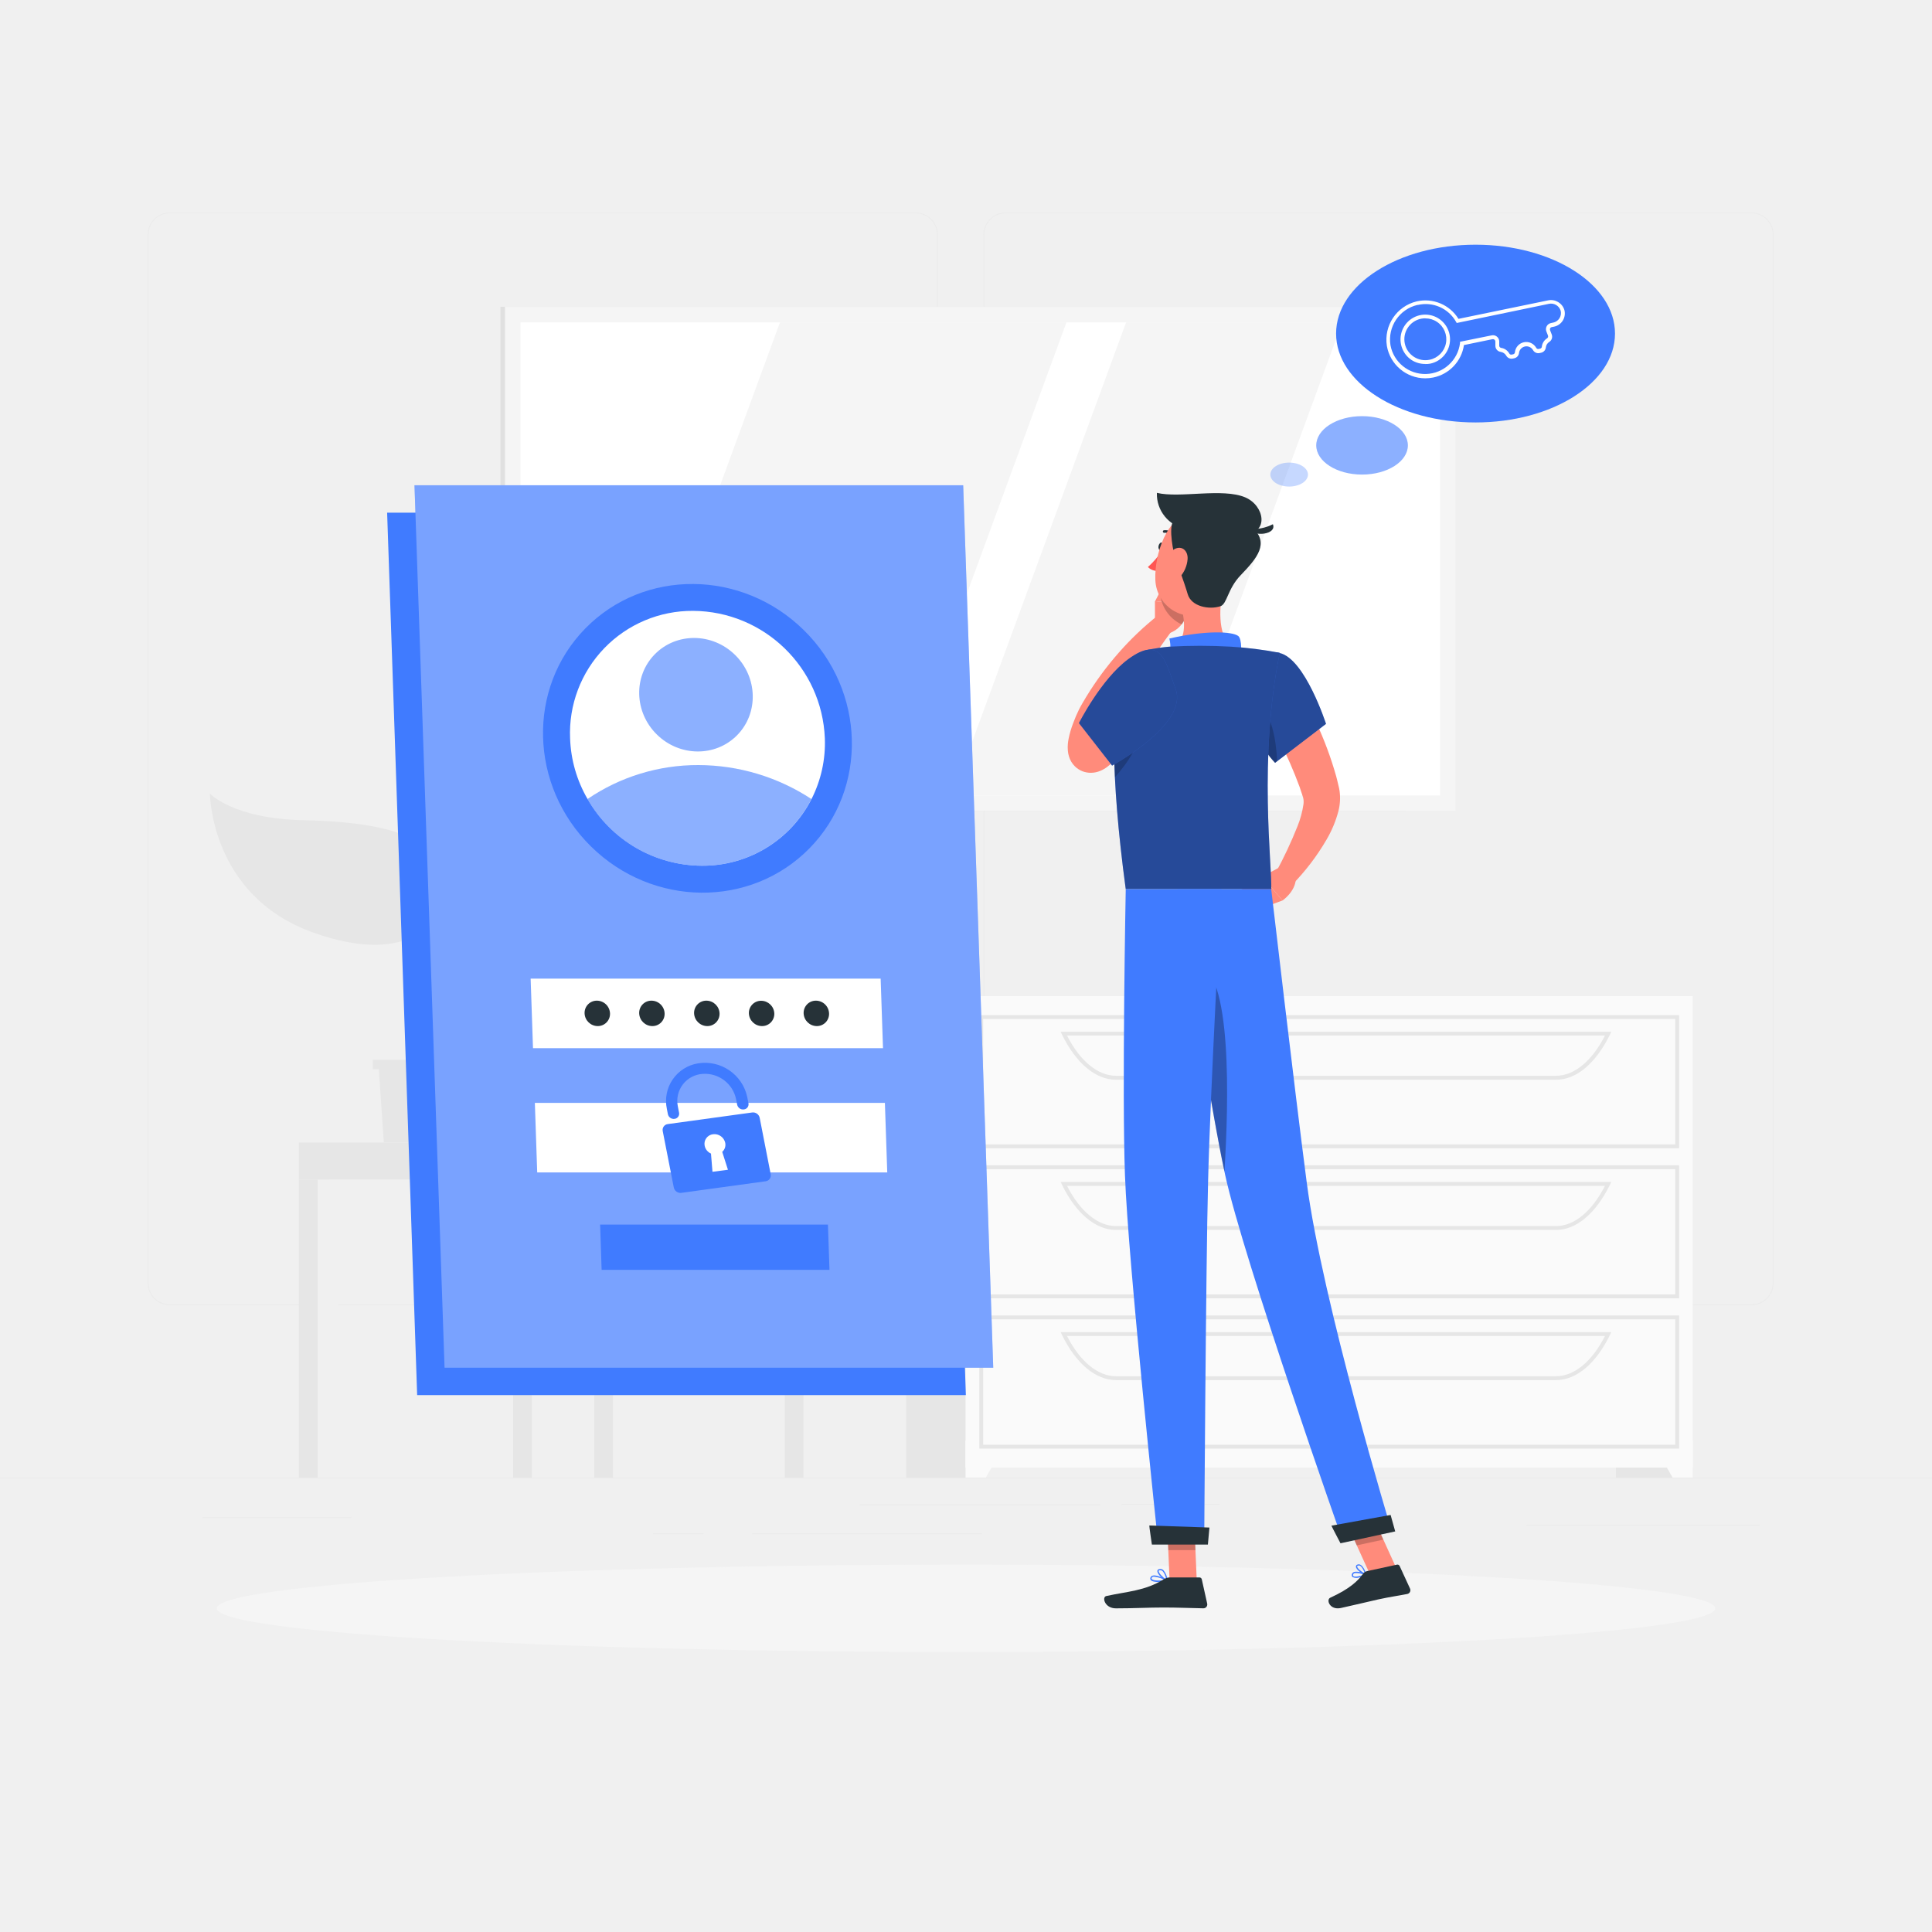
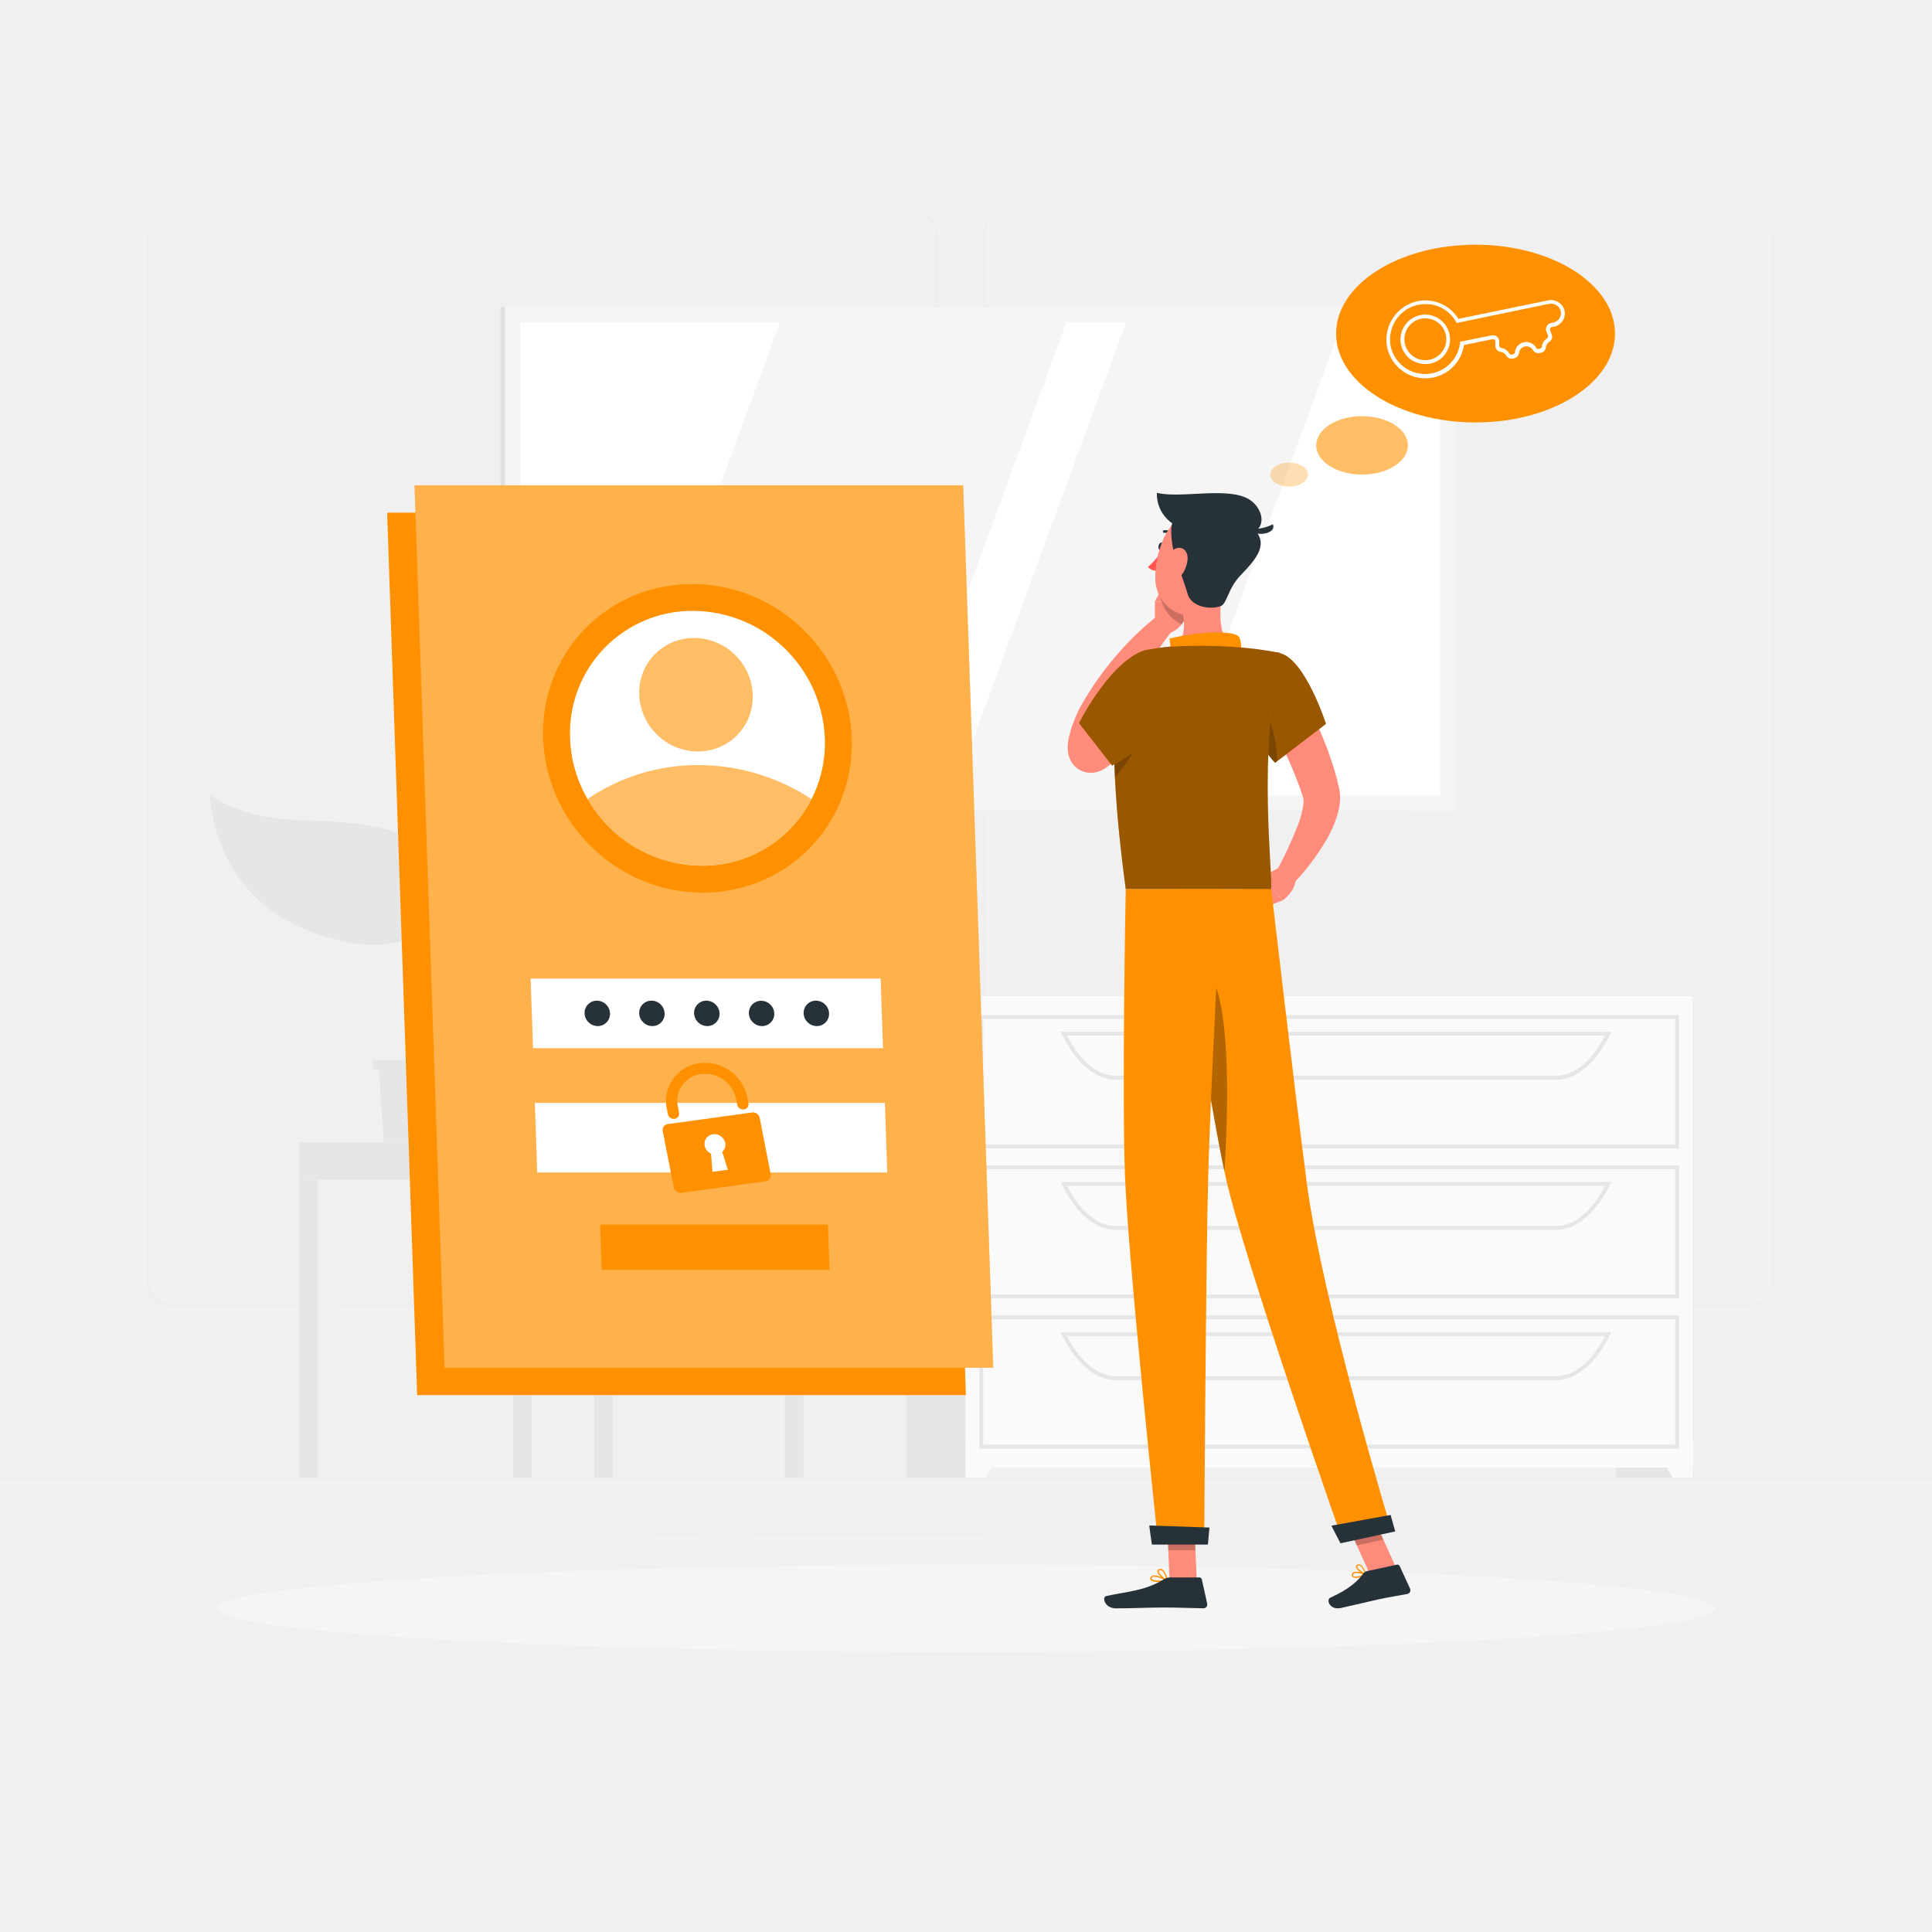
<svg xmlns="http://www.w3.org/2000/svg" viewBox="0 0 500 500">
-   <g id="freepik--background-complete--inject-68">
+   <g id="freepik--background-complete--inject-111">
    <rect y="382.4" width="500" height="0.25" style="fill:#ebebeb" />
    <rect x="290.21" y="389.21" width="25.46" height="0.25" style="fill:#ebebeb" />
    <rect x="395.11" y="394.62" width="60.33" height="0.25" style="fill:#ebebeb" />
    <rect x="222.46" y="389.33" width="62.33" height="0.25" style="fill:#ebebeb" />
    <rect x="169" y="396.81" width="13.04" height="0.25" style="fill:#ebebeb" />
    <rect x="194.71" y="396.81" width="59.38" height="0.25" style="fill:#ebebeb" />
    <rect x="52.46" y="392.59" width="38.45" height="0.25" style="fill:#ebebeb" />
    <path d="M237,337.8H43.91a5.71,5.71,0,0,1-5.7-5.71V60.66A5.71,5.71,0,0,1,43.91,55H237a5.71,5.71,0,0,1,5.71,5.71V332.09A5.71,5.71,0,0,1,237,337.8ZM43.91,55.2a5.46,5.46,0,0,0-5.45,5.46V332.09a5.46,5.46,0,0,0,5.45,5.46H237a5.47,5.47,0,0,0,5.46-5.46V60.66A5.47,5.47,0,0,0,237,55.2Z" style="fill:#ebebeb" />
    <path d="M453.31,337.8H260.21a5.72,5.72,0,0,1-5.71-5.71V60.66A5.72,5.72,0,0,1,260.21,55h193.1A5.71,5.71,0,0,1,459,60.66V332.09A5.71,5.71,0,0,1,453.31,337.8ZM260.21,55.2a5.47,5.47,0,0,0-5.46,5.46V332.09a5.47,5.47,0,0,0,5.46,5.46h193.1a5.47,5.47,0,0,0,5.46-5.46V60.66a5.47,5.47,0,0,0-5.46-5.46Z" style="fill:#ebebeb" />
    <polygon points="195.96 295.67 129.56 295.67 125.53 249.17 191.93 249.17 195.96 295.67" style="fill:#e6e6e6" />
    <polygon points="199.4 295.67 133 295.67 128.97 249.17 195.37 249.17 199.4 295.67" style="fill:#f0f0f0" />
    <polygon points="142.08 285.68 139.86 259.15 186.29 259.15 188.51 285.68 142.08 285.68" style="fill:#fff" />
    <rect x="203.1" y="295.67" width="7.79" height="86.73" style="fill:#e6e6e6" />
    <rect x="207.94" y="295.67" width="5.41" height="86.73" style="fill:#f0f0f0" />
    <rect x="137.94" y="295.67" width="75.41" height="9.57" transform="translate(351.29 600.91) rotate(180)" style="fill:#f0f0f0" />
    <rect x="132.81" y="305.24" width="7.79" height="77.16" style="fill:#e6e6e6" />
    <rect x="137.65" y="305.24" width="5.41" height="77.16" style="fill:#f0f0f0" />
    <rect x="77.36" y="305.24" width="7.79" height="77.16" style="fill:#e6e6e6" />
    <rect x="82.2" y="305.24" width="5.41" height="77.16" style="fill:#f0f0f0" />
    <rect x="153.8" y="305.24" width="7.79" height="77.16" style="fill:#e6e6e6" />
    <rect x="158.63" y="305.24" width="5.41" height="77.16" style="fill:#f0f0f0" />
    <rect x="77.36" y="295.67" width="60.58" height="9.57" style="fill:#e6e6e6" />
    <rect x="129.51" y="79.41" width="234.33" height="130.46" style="fill:#e0e0e0" />
    <rect x="130.69" y="79.41" width="246.02" height="130.46" style="fill:#f5f5f5" />
    <rect x="192.49" y="25.65" width="122.42" height="237.98" transform="translate(398.34 -109.06) rotate(90)" style="fill:#fff" />
    <polygon points="231.07 205.85 276 83.43 201.85 83.43 156.92 205.85 231.07 205.85" style="fill:#f5f5f5" />
    <polygon points="302.44 205.85 347.37 83.43 291.43 83.43 246.5 205.85 302.44 205.85" style="fill:#f5f5f5" />
    <rect x="418.19" y="257.8" width="19.92" height="124.6" style="fill:#e6e6e6" />
    <polygon points="432.87 382.4 438.11 382.4 438.11 372.81 427.38 372.81 432.87 382.4" style="fill:#fafafa" />
    <rect x="234.53" y="257.8" width="19.92" height="124.6" style="fill:#e6e6e6" />
    <rect x="249.88" y="257.8" width="188.23" height="122.01" style="fill:#fafafa" />
    <path d="M434.55,297.17H253.45V262.71h181.1Zm-180.1-1h179.1V263.71H254.45Z" style="fill:#e6e6e6" />
    <path d="M402.67,279.44H288.84c-5.28,0-10.37-4.26-14-11.7l-.34-.71H417l-.34.71C413,275.18,408,279.44,402.67,279.44ZM276.14,268c3.38,6.63,8,10.41,12.7,10.41H402.67c4.72,0,9.32-3.78,12.7-10.41Z" style="fill:#e6e6e6" />
    <polygon points="255.12 382.4 249.88 382.4 249.88 372.81 260.61 372.81 255.12 382.4" style="fill:#fafafa" />
    <path d="M434.55,336H253.45V301.58h181.1Zm-180.1-1h179.1V302.58H254.45Z" style="fill:#e6e6e6" />
    <path d="M402.67,318.31H288.84c-5.28,0-10.37-4.27-14-11.7l-.34-.72H417l-.34.72C413,314,408,318.31,402.67,318.31ZM276.14,306.89c3.38,6.63,8,10.42,12.7,10.42H402.67c4.72,0,9.32-3.79,12.7-10.42Z" style="fill:#e6e6e6" />
    <path d="M434.55,374.9H253.45V340.44h181.1Zm-180.1-1h179.1V341.44H254.45Z" style="fill:#e6e6e6" />
    <path d="M402.67,357.17H288.84c-5.28,0-10.37-4.26-14-11.69l-.34-.72H417l-.34.72C413,352.91,408,357.17,402.67,357.17ZM276.14,345.76c3.38,6.63,8,10.41,12.7,10.41H402.67c4.72,0,9.32-3.78,12.7-10.41Z" style="fill:#e6e6e6" />
    <polygon points="120.98 274.28 120.98 276.7 119.44 276.7 118.16 295.67 99.32 295.67 98.05 276.7 96.5 276.7 96.5 274.28 120.98 274.28" style="fill:#e6e6e6" />
    <path d="M114.78,227.21c-1.54-11.3-16.79-14.52-36.14-14.94-18.41-.39-24.31-6.9-24.31-6.9s.06,26.37,26.59,35.93C106.11,250.36,116.33,238.53,114.78,227.21Z" style="fill:#e6e6e6" />
    <path d="M105.38,252.82c.32-4.64,7.74-13.18,25.59-9.3,12.9,2.81,17.7-3.88,17.7-3.88s-1.2,18.88-20.6,24.55C109.64,269.58,104.81,261,105.38,252.82Z" style="fill:#e6e6e6" />
    <path d="M109.45,281.4a.69.69,0,0,0,.53-.24c1.29-1.53.23-5.19-1.23-10.26-1.88-6.5-4.22-14.6-2.24-20.47a82.34,82.34,0,0,1,3.84-9.08c2.8-5.92,5.22-11,3.2-16.38a.69.69,0,1,0-1.29.49c1.81,4.79-.38,9.43-3.16,15.31a85.59,85.59,0,0,0-3.9,9.22c-2.11,6.28.29,14.61,2.22,21.29,1.14,4,2.32,8,1.51,9a.68.68,0,0,0,.08,1A.66.66,0,0,0,109.45,281.4Z" style="fill:#e6e6e6" />
  </g>
-   <g id="freepik--Shadow--inject-68">
-     <ellipse id="freepik--path--inject-68" cx="250" cy="416.24" rx="193.89" ry="11.32" style="fill:#f5f5f5" />
+   <g id="freepik--Shadow--inject-111">
+     <ellipse id="freepik--path--inject-111" cx="250" cy="416.24" rx="193.89" ry="11.32" style="fill:#f5f5f5" />
  </g>
-   <g id="freepik--Login--inject-68">
-     <polygon points="249.96 361.05 107.96 361.05 100.19 132.68 242.19 132.68 249.96 361.05" style="fill:#407BFF" />
-     <polygon points="257.05 353.96 115.05 353.96 107.27 125.59 249.27 125.59 257.05 353.96" style="fill:#407BFF" />
+   <g id="freepik--Login--inject-111">
+     <polygon points="249.96 361.05 107.96 361.05 100.19 132.68 242.19 132.68 249.96 361.05" style="fill:#FF9100" />
+     <polygon points="257.05 353.96 115.05 353.96 107.27 125.59 249.27 125.59 257.05 353.96" style="fill:#FF9100" />
    <polygon points="257.05 353.96 115.05 353.96 107.27 125.59 249.27 125.59 257.05 353.96" style="fill:#fff;opacity:0.3" />
-     <ellipse cx="180.5" cy="191.09" rx="39.27" ry="40.63" transform="translate(-82.31 185.84) rotate(-45.49)" style="fill:#407BFF" />
+     <ellipse cx="180.5" cy="191.09" rx="39.27" ry="40.63" transform="translate(-82.31 185.84) rotate(-45.49)" style="fill:#FF9100" />
    <path d="M213.47,191.09a32,32,0,0,1-3.45,15.7,31.59,31.59,0,0,1-28.4,17.26,34.26,34.26,0,0,1-29.56-17.26,33.49,33.49,0,0,1-4.52-15.7,31.64,31.64,0,0,1,31.84-33A34.36,34.36,0,0,1,213.47,191.09Z" style="fill:#fff" />
-     <path d="M210,206.79a31.59,31.59,0,0,1-28.4,17.26,34.26,34.26,0,0,1-29.56-17.26A50.59,50.59,0,0,1,180.74,198,53.48,53.48,0,0,1,210,206.79Z" style="fill:#407BFF;opacity:0.6" />
-     <ellipse cx="180.12" cy="179.81" rx="14.44" ry="14.94" transform="translate(-74.38 182.19) rotate(-45.49)" style="fill:#407BFF;opacity:0.6" />
+     <path d="M210,206.79a31.59,31.59,0,0,1-28.4,17.26,34.26,34.26,0,0,1-29.56-17.26A50.59,50.59,0,0,1,180.74,198,53.48,53.48,0,0,1,210,206.79Z" style="fill:#FF9100;opacity:0.6" />
+     <ellipse cx="180.12" cy="179.81" rx="14.44" ry="14.94" transform="translate(-74.38 182.19) rotate(-45.49)" style="fill:#FF9100;opacity:0.6" />
    <polygon points="228.52 271.26 137.94 271.26 137.33 253.26 227.91 253.26 228.52 271.26" style="fill:#fff" />
    <polygon points="229.62 303.43 139.03 303.43 138.42 285.43 229.01 285.43 229.62 303.43" style="fill:#fff" />
-     <path d="M194.66,287.91l-21.83,3a1.52,1.52,0,0,0-1.32,1.8l2.87,14.63a1.76,1.76,0,0,0,1.94,1.37l21.83-3a1.53,1.53,0,0,0,1.31-1.81l-2.86-14.63A1.75,1.75,0,0,0,194.66,287.91Zm-6.27,14.82-4,.53-.39-4.72a2.8,2.8,0,0,1-1.63-2,2.49,2.49,0,0,1,2.16-3,2.86,2.86,0,0,1,3.16,2.23,2.45,2.45,0,0,1-.78,2.33Z" style="fill:#407BFF" />
-     <path d="M192.5,287.12h0a1.56,1.56,0,0,1-1.72-1.21l-.28-1.43a8.23,8.23,0,0,0-8.62-6.56,7,7,0,0,0-6.46,8.39l.32,1.65a1.34,1.34,0,0,1-1.17,1.6h0a1.54,1.54,0,0,1-1.72-1.21l-.27-1.39a9.85,9.85,0,0,1,8-11.75,11.2,11.2,0,0,1,12.8,8.67l.32,1.64A1.34,1.34,0,0,1,192.5,287.12Z" style="fill:#407BFF" />
-     <polygon points="214.67 328.64 155.7 328.64 155.31 316.92 214.27 316.92 214.67 328.64" style="fill:#407BFF" />
+     <path d="M194.66,287.91l-21.83,3a1.52,1.52,0,0,0-1.32,1.8l2.87,14.63a1.76,1.76,0,0,0,1.94,1.37l21.83-3a1.53,1.53,0,0,0,1.31-1.81l-2.86-14.63A1.75,1.75,0,0,0,194.66,287.91Zm-6.27,14.82-4,.53-.39-4.72a2.8,2.8,0,0,1-1.63-2,2.49,2.49,0,0,1,2.16-3,2.86,2.86,0,0,1,3.16,2.23,2.45,2.45,0,0,1-.78,2.33Z" style="fill:#FF9100" />
+     <path d="M192.5,287.12h0a1.56,1.56,0,0,1-1.72-1.21l-.28-1.43a8.23,8.23,0,0,0-8.62-6.56,7,7,0,0,0-6.46,8.39l.32,1.65a1.34,1.34,0,0,1-1.17,1.6h0a1.54,1.54,0,0,1-1.72-1.21l-.27-1.39a9.85,9.85,0,0,1,8-11.75,11.2,11.2,0,0,1,12.8,8.67l.32,1.64A1.34,1.34,0,0,1,192.5,287.12Z" style="fill:#FF9100" />
+     <polygon points="214.67 328.64 155.7 328.64 155.31 316.92 214.27 316.92 214.67 328.64" style="fill:#FF9100" />
    <path d="M186.22,262.26a3.16,3.16,0,0,1-3.18,3.29,3.44,3.44,0,0,1-3.41-3.29,3.16,3.16,0,0,1,3.18-3.29A3.43,3.43,0,0,1,186.22,262.26Z" style="fill:#263238" />
    <path d="M172,262.26a3.15,3.15,0,0,1-3.18,3.29,3.43,3.43,0,0,1-3.4-3.29,3.16,3.16,0,0,1,3.18-3.29A3.42,3.42,0,0,1,172,262.26Z" style="fill:#263238" />
    <path d="M157.87,262.26a3.16,3.16,0,0,1-3.18,3.29,3.42,3.42,0,0,1-3.4-3.29,3.16,3.16,0,0,1,3.18-3.29A3.42,3.42,0,0,1,157.87,262.26Z" style="fill:#263238" />
    <path d="M200.39,262.26a3.16,3.16,0,0,1-3.18,3.29,3.42,3.42,0,0,1-3.4-3.29A3.15,3.15,0,0,1,197,259,3.42,3.42,0,0,1,200.39,262.26Z" style="fill:#263238" />
    <path d="M214.56,262.26a3.15,3.15,0,0,1-3.18,3.29,3.43,3.43,0,0,1-3.4-3.29,3.16,3.16,0,0,1,3.18-3.29A3.42,3.42,0,0,1,214.56,262.26Z" style="fill:#263238" />
  </g>
-   <g id="freepik--Character--inject-68">
+   <g id="freepik--Character--inject-111">
    <path d="M333.91,174.28c1.33,2.14,2.44,4.18,3.58,6.31s2.17,4.27,3.18,6.46a92.36,92.36,0,0,1,5.1,13.73c.18.59.31,1.22.46,1.83l.22.93.11.46.13.76a13.68,13.68,0,0,1-.31,5.16,29.24,29.24,0,0,1-3.12,7.45A59.22,59.22,0,0,1,334.38,229l-4.21-3.18a111.39,111.39,0,0,0,5.63-12,24.86,24.86,0,0,0,1.53-5.63,4.46,4.46,0,0,0-.08-1.77l-.4-1.22c-.16-.5-.31-1-.5-1.51a113.4,113.4,0,0,0-5.27-12.08c-2-4-4.15-8-6.3-11.82Z" style="fill:#ff8b7b" />
    <path d="M331.24,224.43l-4.6,2.43,5.28,6.18s3.3-2.23,3.45-5.63Z" style="fill:#ff8b7b" />
    <polygon points="320.47 230.67 326.12 235.16 331.92 233.04 326.64 226.86 320.47 230.67" style="fill:#ff8b7b" />
    <path d="M301.15,141.56c-.11.56-.5.95-.86.88s-.57-.59-.46-1.14.5-1,.87-.88S301.26,141,301.15,141.56Z" style="fill:#263238" />
    <path d="M300.7,142.52a20.26,20.26,0,0,1-3.62,4.22,3.29,3.29,0,0,0,2.56,1Z" style="fill:#ff5652" />
    <path d="M298.9,162.14l0-6.56,8.68,1s-.14,5.64-5,7.3Z" style="fill:#ff8b7b" />
    <polygon points="301.4 150.86 307.51 152.62 307.62 156.63 298.94 155.58 301.4 150.86" style="fill:#ff8b7b" />
    <path d="M307.51,152.62l-6.11-1.76-1.19,2.28a9.73,9.73,0,0,0,5.64,8.48,9.56,9.56,0,0,0,1.77-5Z" style="opacity:0.2" />
    <path d="M303.81,138.89a.34.34,0,0,0,.25-.56,3.32,3.32,0,0,0-2.84-1.1.33.33,0,0,0-.27.38.34.34,0,0,0,.38.28h0a2.63,2.63,0,0,1,2.24.89A.34.34,0,0,0,303.81,138.89Z" style="fill:#263238" />
    <path d="M316.59,151.68c-1,5.15-1.62,12.28,2,15.71,0,0-1.4,5.22-11,5.22-10.51,0-5.05-4.58-5.05-4.58,4.37-1.36,4.33-6.33,3.33-10.33Z" style="fill:#ff8b7b" />
-     <path d="M320.54,170.83c.94-1.32.9-5.51-.1-6.25-1.61-1.19-8.52-1.47-17.81.67,1,4.06-1.15,6.18-1.15,6.18Z" style="fill:#407BFF" />
-     <path d="M351.8,408.24a2.29,2.29,0,0,1-1.76-.1.68.68,0,0,1-.16-.77.77.77,0,0,1,.43-.49c.95-.46,3.13.43,3.23.47a.16.16,0,0,1,.1.15.19.19,0,0,1-.09.16A9.83,9.83,0,0,1,351.8,408.24Zm-1.15-1.13a.84.84,0,0,0-.19.07.42.42,0,0,0-.26.28c-.09.3,0,.4.06.43.38.32,1.78,0,2.77-.37A5.49,5.49,0,0,0,350.65,407.11Z" style="fill:#407BFF" />
-     <path d="M353.51,407.67h-.08c-.8-.23-2.5-1.44-2.52-2.23a.55.55,0,0,1,.43-.54.86.86,0,0,1,.73.06c.94.48,1.54,2.42,1.56,2.51a.16.16,0,0,1,0,.16A.14.14,0,0,1,353.51,407.67Zm-2-2.49-.08,0c-.2.07-.2.17-.2.22,0,.47,1.14,1.42,2,1.8-.21-.56-.67-1.67-1.28-2A.58.58,0,0,0,351.52,405.18Z" style="fill:#407BFF" />
-     <path d="M299.86,409.42c-.9,0-1.77-.13-2.06-.53a.63.63,0,0,1,0-.73.83.83,0,0,1,.53-.39c1.17-.32,3.63,1.08,3.73,1.14a.15.15,0,0,1,.08.17.16.16,0,0,1-.13.14A12.2,12.2,0,0,1,299.86,409.42Zm-1.11-1.37a1,1,0,0,0-.32,0,.51.51,0,0,0-.33.23c-.12.21-.07.31,0,.37.33.46,2.1.47,3.41.28A7.61,7.61,0,0,0,298.75,408.05Z" style="fill:#407BFF" />
-     <path d="M302,409.22h-.07c-.85-.38-2.53-1.9-2.4-2.7,0-.19.16-.42.62-.46a1.2,1.2,0,0,1,.92.28,4.78,4.78,0,0,1,1.1,2.71.2.2,0,0,1-.07.15A.19.19,0,0,1,302,409.22Zm-1.72-2.85h-.1c-.3,0-.32.14-.32.18-.08.48,1.06,1.68,1.93,2.2a3.87,3.87,0,0,0-.93-2.17A.88.88,0,0,0,300.27,406.37Z" style="fill:#407BFF" />
+     <path d="M320.54,170.83c.94-1.32.9-5.51-.1-6.25-1.61-1.19-8.52-1.47-17.81.67,1,4.06-1.15,6.18-1.15,6.18Z" style="fill:#FF9100" />
+     <path d="M351.8,408.24a2.29,2.29,0,0,1-1.76-.1.68.68,0,0,1-.16-.77.77.77,0,0,1,.43-.49c.95-.46,3.13.43,3.23.47a.16.16,0,0,1,.1.15.19.19,0,0,1-.09.16A9.83,9.83,0,0,1,351.8,408.24Zm-1.15-1.13a.84.84,0,0,0-.19.07.42.42,0,0,0-.26.28c-.09.3,0,.4.06.43.38.32,1.78,0,2.77-.37A5.49,5.49,0,0,0,350.65,407.11Z" style="fill:#FF9100" />
+     <path d="M353.51,407.67h-.08c-.8-.23-2.5-1.44-2.52-2.23a.55.55,0,0,1,.43-.54.86.86,0,0,1,.73.06c.94.48,1.54,2.42,1.56,2.51a.16.16,0,0,1,0,.16A.14.14,0,0,1,353.51,407.67Zm-2-2.49-.08,0c-.2.07-.2.17-.2.22,0,.47,1.14,1.42,2,1.8-.21-.56-.67-1.67-1.28-2A.58.58,0,0,0,351.52,405.18Z" style="fill:#FF9100" />
+     <path d="M299.86,409.42c-.9,0-1.77-.13-2.06-.53a.63.63,0,0,1,0-.73.83.83,0,0,1,.53-.39c1.17-.32,3.63,1.08,3.73,1.14a.15.15,0,0,1,.08.17.16.16,0,0,1-.13.14A12.2,12.2,0,0,1,299.86,409.42Zm-1.11-1.37a1,1,0,0,0-.32,0,.51.51,0,0,0-.33.23c-.12.21-.07.31,0,.37.33.46,2.1.47,3.41.28A7.61,7.61,0,0,0,298.75,408.05Z" style="fill:#FF9100" />
+     <path d="M302,409.22h-.07c-.85-.38-2.53-1.9-2.4-2.7,0-.19.16-.42.62-.46a1.2,1.2,0,0,1,.92.28,4.78,4.78,0,0,1,1.1,2.71.2.2,0,0,1-.07.15A.19.19,0,0,1,302,409.22Zm-1.72-2.85h-.1c-.3,0-.32.14-.32.18-.08.48,1.06,1.68,1.93,2.2a3.87,3.87,0,0,0-.93-2.17A.88.88,0,0,0,300.27,406.37Z" style="fill:#FF9100" />
    <polygon points="309.72 409.06 302.69 409.06 301.99 392.77 309.02 392.77 309.72 409.06" style="fill:#ff8b7b" />
    <polygon points="361.35 405.8 354.48 407.29 347.57 392.12 354.45 390.63 361.35 405.8" style="fill:#ff8b7b" />
    <path d="M353.81,406.6l7.73-1.67a.61.61,0,0,1,.68.34l2.68,5.82a1,1,0,0,1-.74,1.44c-2.7.53-4.05.66-7.44,1.39-2.09.46-6.81,1.61-9.7,2.23s-3.88-2.15-2.75-2.66c5.05-2.31,7.15-4.34,8.52-6.23A1.71,1.71,0,0,1,353.81,406.6Z" style="fill:#263238" />
    <path d="M302.74,408.24h7.68a.62.62,0,0,1,.6.48l1.39,6.25a1,1,0,0,1-1,1.26c-2.77-.05-6.77-.21-10.25-.21-4.08,0-7.59.22-12.37.22-2.89,0-3.69-2.92-2.48-3.19,5.5-1.2,10-1.33,14.75-4.26A3.27,3.27,0,0,1,302.74,408.24Z" style="fill:#263238" />
-     <path d="M331.17,169c6.59,1.51,12,18.34,12,18.34L330,197.41a28.93,28.93,0,0,1-7-13C320.67,175.59,324.43,167.44,331.17,169Z" style="fill:#407BFF" />
+     <path d="M331.17,169c6.59,1.51,12,18.34,12,18.34L330,197.41a28.93,28.93,0,0,1-7-13C320.67,175.59,324.43,167.44,331.17,169Z" style="fill:#FF9100" />
    <path d="M331.17,169c6.59,1.51,12,18.34,12,18.34L330,197.41a28.93,28.93,0,0,1-7-13C320.67,175.59,324.43,167.44,331.17,169Z" style="opacity:0.4" />
    <path d="M296.5,189.07c-1.64,1.77-3.28,3.35-5,5-.85.8-1.71,1.6-2.59,2.37l-1.33,1.17-.33.29-.57.46a8,8,0,0,1-1.93,1.14,6.29,6.29,0,0,1-2.44.5,6,6,0,0,1-2.1-.37,5.91,5.91,0,0,1-2-1.27,6,6,0,0,1-1.56-2.59,6.81,6.81,0,0,1-.29-1.49,10.1,10.1,0,0,1,0-1.78c.05-.48.11-.9.19-1.29a24.76,24.76,0,0,1,1.16-4,35.81,35.81,0,0,1,1.55-3.62c.64-1.27,1.25-2.2,1.86-3.26a81.65,81.65,0,0,1,8.45-11.46,77.42,77.42,0,0,1,10.25-9.72l3.68,3.79c-2.58,3.46-5.12,7.17-7.47,10.82a117.26,117.26,0,0,0-6.4,11.25c-.43.94-1,2-1.27,2.76a26.83,26.83,0,0,0-.93,2.7,17.45,17.45,0,0,0-.57,2.52,3.94,3.94,0,0,0,0,.4c0,.08,0,.12,0-.09a2.78,2.78,0,0,0-.13-.66,4.29,4.29,0,0,0-1.15-1.86,4.9,4.9,0,0,0-1.65-1,4.78,4.78,0,0,0-1.68-.31,4.08,4.08,0,0,0-1.61.31,3.68,3.68,0,0,0-.5.25l.38-.35,1.21-1.1,2.39-2.24c1.58-1.49,3.17-3.08,4.67-4.56Z" style="fill:#ff8b7b" />
    <path d="M325.52,181.36c3.58,3.54,4.75,10,5,15.6l-.58.45a28.93,28.93,0,0,1-7-13c-.13-.52-.25-1-.34-1.57Z" style="opacity:0.2" />
-     <path d="M289.51,176c-1.44,7.6-2.34,23.21,1.83,54.11H329c.26-5.77-3.37-33.95,2.2-61.16a99,99,0,0,0-12.6-1.59,139.73,139.73,0,0,0-16,0c-1.76.16-3.5.42-5,.69A10,10,0,0,0,289.51,176Z" style="fill:#407BFF" />
+     <path d="M289.51,176c-1.44,7.6-2.34,23.21,1.83,54.11H329c.26-5.77-3.37-33.95,2.2-61.16a99,99,0,0,0-12.6-1.59,139.73,139.73,0,0,0-16,0c-1.76.16-3.5.42-5,.69A10,10,0,0,0,289.51,176Z" style="fill:#FF9100" />
    <path d="M289.51,176c-1.44,7.6-2.34,23.21,1.83,54.11H329c.26-5.77-3.37-33.95,2.2-61.16a99,99,0,0,0-12.6-1.59,139.73,139.73,0,0,0-16,0c-1.76.16-3.5.42-5,.69A10,10,0,0,0,289.51,176Z" style="opacity:0.4" />
    <path d="M295.27,187.27l-6.8-1.63c-.21,4.12-.23,9.22.07,15.53C291.67,197.61,295.67,192.05,295.27,187.27Z" style="opacity:0.2" />
    <polygon points="301.99 392.77 302.35 401.17 309.39 401.17 309.03 392.77 301.99 392.77" style="opacity:0.2" />
    <polygon points="354.45 390.63 347.57 392.12 351.13 399.94 358.01 398.45 354.45 390.63" style="opacity:0.2" />
    <path d="M319.93,144.16c-1.8,6.74-2.52,10.78-6.68,13.58C307,162,299.2,157.12,299,150c-.22-6.43,2.77-16.38,10-17.74A9.52,9.52,0,0,1,319.93,144.16Z" style="fill:#ff8b7b" />
    <path d="M304.15,144.41c-.34-.9-1.89-7.87-.43-9.68s18.11-.5,20.57,1.92c4.09,4,1.25,7.6-3.22,12.23-3.36,3.48-3.49,7.4-5.19,8-3,1-7.58.06-8.5-3.11S304.15,144.41,304.15,144.41Z" style="fill:#263238" />
    <path d="M322.27,128.72c-5.88-2.5-16.91.27-22.87-1.17a9.18,9.18,0,0,0,7.61,9.36,78.65,78.65,0,0,0,15,1.39C328.55,138,327.27,130.85,322.27,128.72Z" style="fill:#263238" />
    <path d="M323.19,136.86a11.21,11.21,0,0,0,6.23-1.19C330.52,138.33,324.47,139.06,323.19,136.86Z" style="fill:#263238" />
    <path d="M307.35,144.69a7.91,7.91,0,0,1-2,4.67c-1.54,1.69-3.14.63-3.41-1.42-.24-1.86.26-5,2.14-5.9S307.48,142.6,307.35,144.69Z" style="fill:#ff8b7b" />
-     <path d="M304.69,230.14s8,53.75,12.37,73.89c4.79,22.05,30.53,95,30.53,95l12.59-2.73s-18-59.46-22-90.29c-3.1-23.68-9.19-75.89-9.19-75.89Z" style="fill:#407BFF" />
+     <path d="M304.69,230.14s8,53.75,12.37,73.89c4.79,22.05,30.53,95,30.53,95l12.59-2.73s-18-59.46-22-90.29c-3.1-23.68-9.19-75.89-9.19-75.89Z" style="fill:#FF9100" />
    <path d="M344.57,394.84c-.05,0,2.35,4.56,2.35,4.56l14.16-3.07-1.19-4.26Z" style="fill:#263238" />
    <path d="M309.74,249.29c9.23,1.81,8.25,36.23,7.14,53.94-2.66-12.52-6.56-36.6-9.22-53.69A3.15,3.15,0,0,1,309.74,249.29Z" style="opacity:0.3" />
-     <path d="M291.34,230.14s-1,52.59-.2,74c.8,22.31,8.59,95.36,8.59,95.36h11.92s.43-71.75,1-93.66c.58-23.88,3.46-75.74,3.46-75.74Z" style="fill:#407BFF" />
+     <path d="M291.34,230.14s-1,52.59-.2,74c.8,22.31,8.59,95.36,8.59,95.36h11.92s.43-71.75,1-93.66c.58-23.88,3.46-75.74,3.46-75.74Z" style="fill:#FF9100" />
    <path d="M297.44,394.8c-.06,0,.67,4.94.67,4.94H312.6l.4-4.41Z" style="fill:#263238" />
-     <path d="M304.25,178.34c3.37,9.09-16.44,19.8-16.44,19.8l-8.58-11S285,175.72,292,170.58C300.65,164.24,301.68,171.42,304.25,178.34Z" style="fill:#407BFF" />
+     <path d="M304.25,178.34c3.37,9.09-16.44,19.8-16.44,19.8l-8.58-11S285,175.72,292,170.58C300.65,164.24,301.68,171.42,304.25,178.34Z" style="fill:#FF9100" />
    <path d="M304.25,178.34c3.37,9.09-16.44,19.8-16.44,19.8l-8.58-11S285,175.72,292,170.58C300.65,164.24,301.68,171.42,304.25,178.34Z" style="opacity:0.4" />
  </g>
-   <g id="freepik--Thinking--inject-68">
-     <ellipse cx="381.87" cy="86.33" rx="36.09" ry="23" style="fill:#407BFF" />
+   <g id="freepik--Thinking--inject-111">
+     <ellipse cx="381.87" cy="86.33" rx="36.09" ry="23" style="fill:#FF9100" />
    <path d="M368.85,97.91a10.11,10.11,0,0,1-9.93-8.39A10.22,10.22,0,0,1,366.63,78h0a10.06,10.06,0,0,1,10.82,4.52l23.17-4.78a3.62,3.62,0,0,1,4.24,2.49,3.49,3.49,0,0,1-2.67,4.31l-.6.12a.59.59,0,0,0-.42.31.63.63,0,0,0,0,.52l.41,1.06a1.59,1.59,0,0,1-.62,1.93,1.9,1.9,0,0,0-.89,1.41,1.57,1.57,0,0,1-1.21,1.39l-.47.1a1.56,1.56,0,0,1-1.66-.8,1.95,1.95,0,0,0-3.61.75,1.55,1.55,0,0,1-1.2,1.38l-.47.1a1.57,1.57,0,0,1-1.66-.8,2,2,0,0,0-1.39-.94A1.59,1.59,0,0,1,387,89.5l0-1.14a.62.62,0,0,0-.74-.58l-7.39,1.52a10.07,10.07,0,0,1-7.95,8.4A10.36,10.36,0,0,1,368.85,97.91Zm-2-19a9.21,9.21,0,0,0-7,10.42,9.11,9.11,0,0,0,18-.52l0-.36L386,86.8A1.62,1.62,0,0,1,388,88.32l0,1.14a.59.59,0,0,0,.48.57,2.91,2.91,0,0,1,2.11,1.43.58.58,0,0,0,.59.32l.46-.1a.56.56,0,0,0,.42-.52A2.95,2.95,0,0,1,397.56,90a.57.57,0,0,0,.58.32l.48-.1a.56.56,0,0,0,.41-.52,2.9,2.9,0,0,1,1.37-2.15.61.61,0,0,0,.21-.72l-.41-1.06a1.61,1.61,0,0,1,1.18-2.16l.61-.13a2.51,2.51,0,0,0,1.91-3.07,2.61,2.61,0,0,0-3.08-1.77L377,83.59l-.18-.31a9,9,0,0,0-9.92-4.35Zm2,15.28a6.41,6.41,0,0,1-3.51-1,6.41,6.41,0,1,1,4.81.92h0A6.37,6.37,0,0,1,368.86,94.21Zm0-11.81a6,6,0,0,0-1.11.11A5.41,5.41,0,0,0,370,93.1h0a5.41,5.41,0,0,0,1.88-9.81A5.32,5.32,0,0,0,368.89,82.4Z" style="fill:#fff" />
-     <ellipse cx="352.5" cy="115.26" rx="11.86" ry="7.56" style="fill:#407BFF;opacity:0.6" />
-     <ellipse cx="333.63" cy="122.82" rx="4.87" ry="3.1" style="fill:#407BFF;opacity:0.3" />
+     <ellipse cx="352.5" cy="115.26" rx="11.86" ry="7.56" style="fill:#FF9100;opacity:0.6" />
+     <ellipse cx="333.63" cy="122.82" rx="4.87" ry="3.1" style="fill:#FF9100;opacity:0.3" />
  </g>
</svg>
